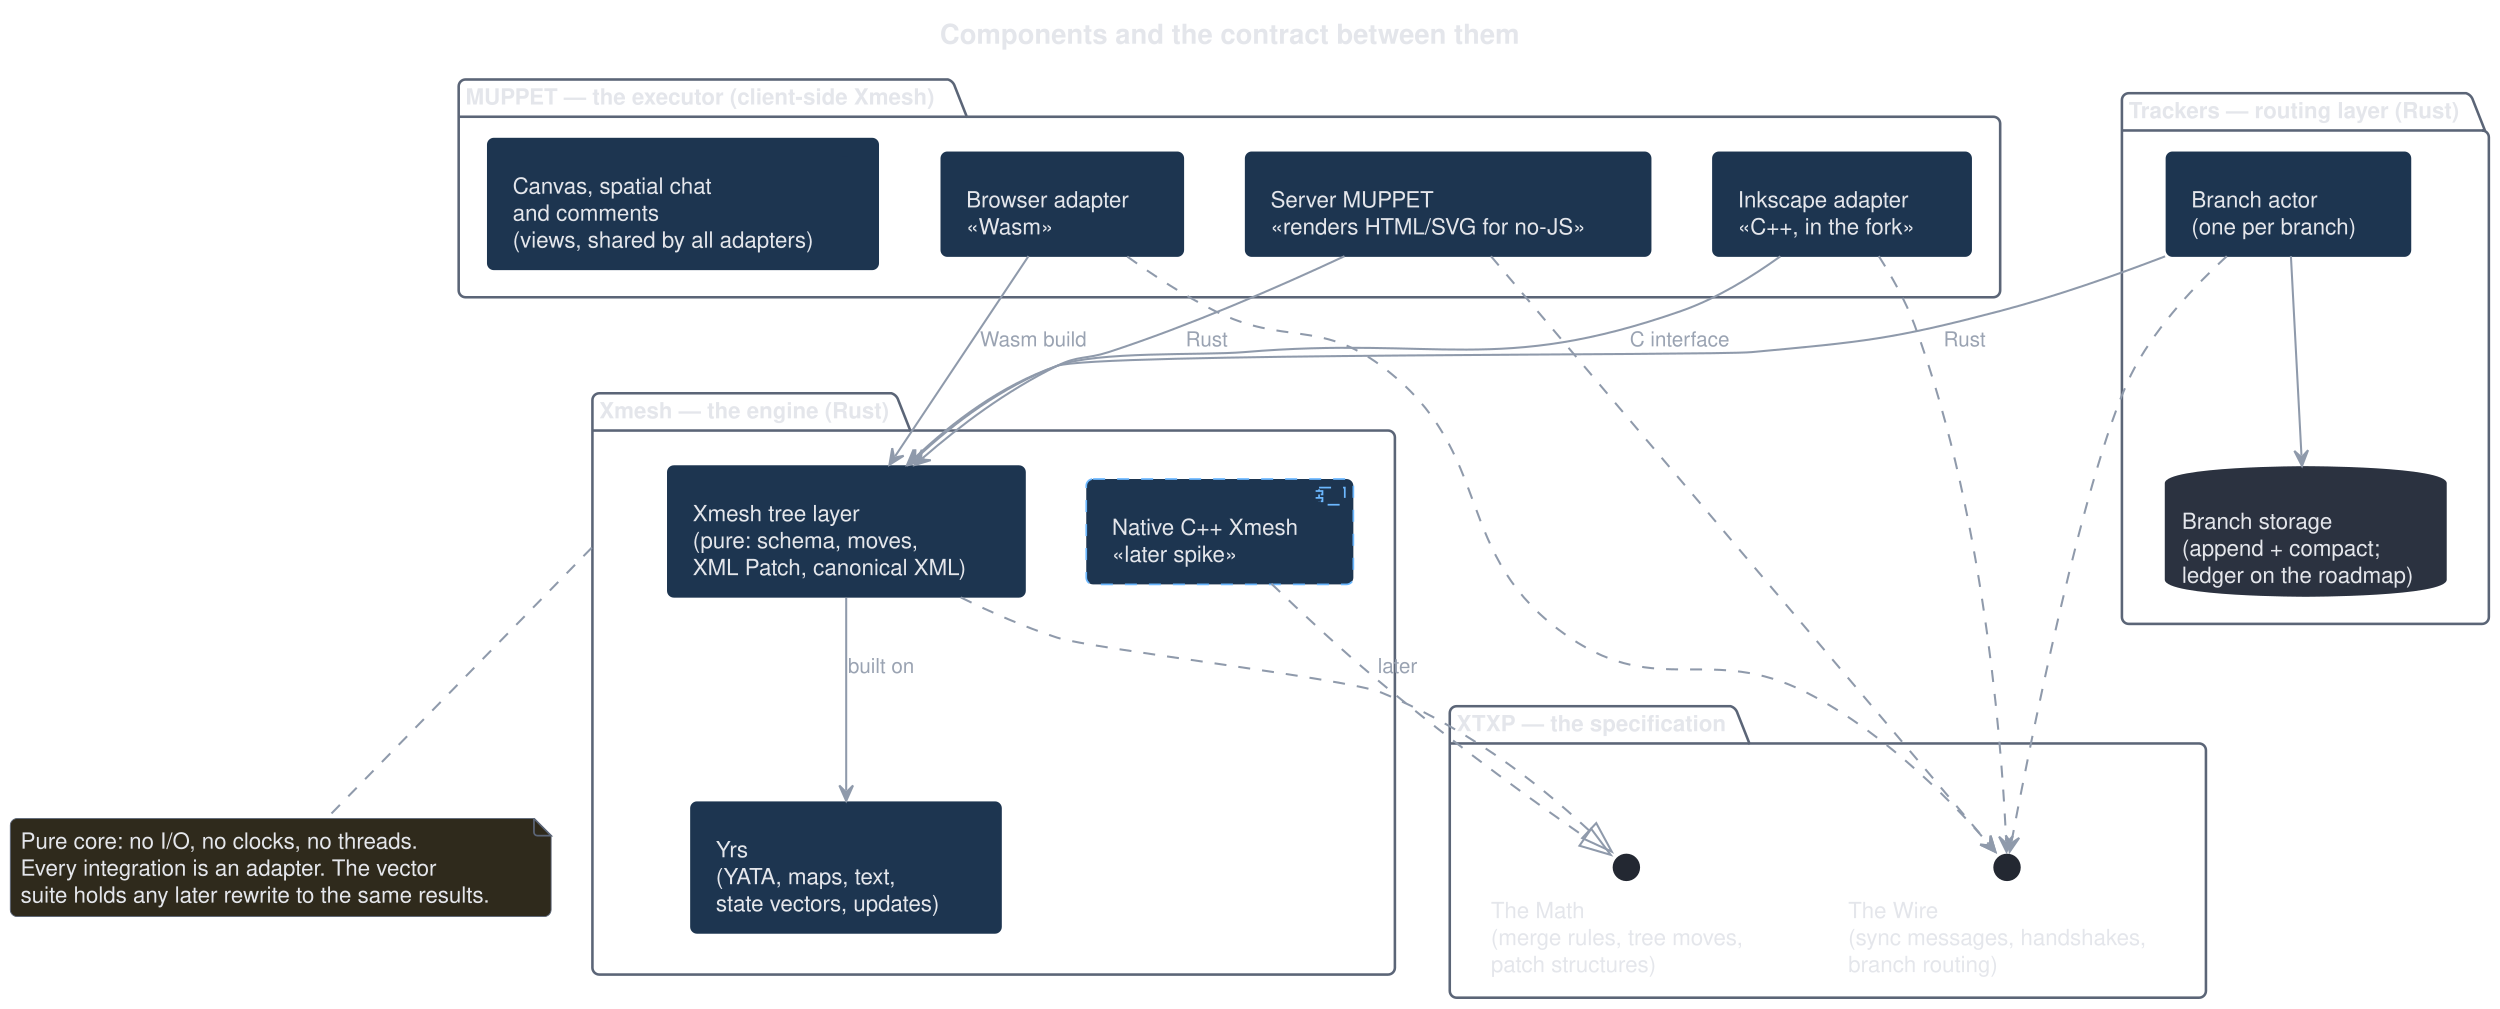
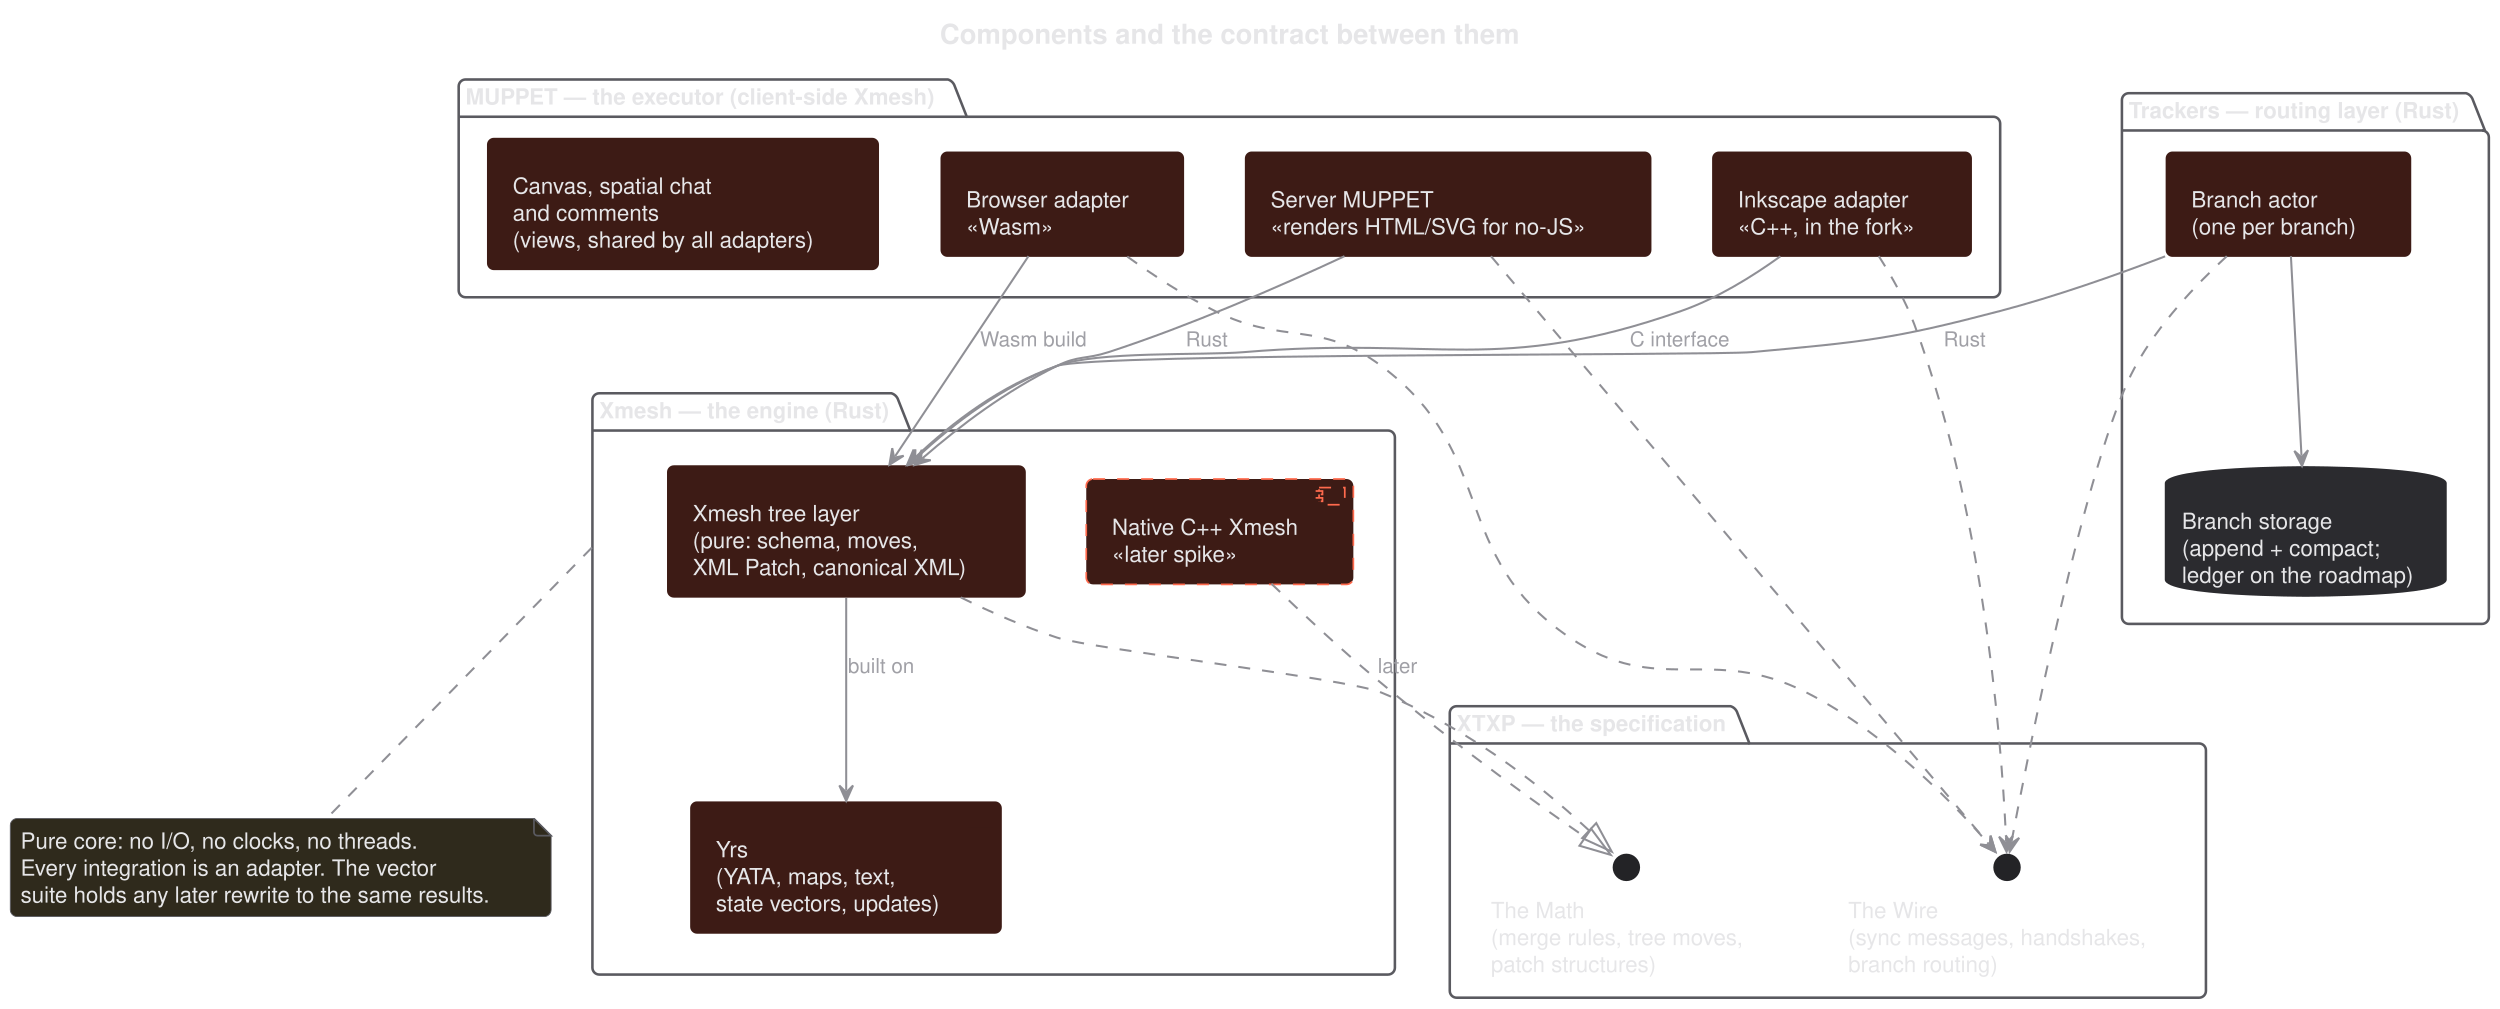
<svg xmlns="http://www.w3.org/2000/svg" contentStyleType="text/css" data-diagram-type="DESCRIPTION" height="588px" preserveAspectRatio="none" style="width:1458px;height:588px;" version="1.1" viewBox="0 0 1458 588" width="1458px" zoomAndPan="magnify">
  <defs />
  <g>
    <g class="title" data-source-line="2">
-       <text fill="#E4E6EB" font-family="Helvetica" font-size="16" font-weight="bold" lengthAdjust="spacing" textLength="348.234" x="548.133" y="25.5">Components and the contract between them</text>
+       <text fill="#E6E6E8" font-family="Helvetica" font-size="16" font-weight="bold" lengthAdjust="spacing" textLength="348.234" x="548.133" y="25.5">Components and the contract between them</text>
    </g>
    <g class="cluster" data-entity="spec" data-source-line="4" data-uid="ent0002" id="cluster_spec">
-       <path d="M849.5,411.859 L1009.264,411.859 A6,6 0 0 1 1013.264,415.859 L1020.264,433.589 L1282.5,433.589 A4,4 0 0 1 1286.5,437.589 L1286.5,577.859 A4,4 0 0 1 1282.5,581.859 L849.5,581.859 A4,4 0 0 1 845.5,577.859 L845.5,415.859 A4,4 0 0 1 849.5,411.859" fill="none" style="stroke:#5B6577;stroke-width:1.5;" />
-       <line style="stroke:#5B6577;stroke-width:1.5;" x1="845.5" x2="1020.264" y1="433.589" y2="433.589" />
-       <text fill="#E4E6EB" font-family="Helvetica" font-size="13" font-weight="bold" lengthAdjust="spacing" textLength="161.764" x="849.5" y="426.453">XTXP — the specification</text>
+       <path d="M849.5,411.859 L1009.264,411.859 A6,6 0 0 1 1013.264,415.859 L1020.264,433.589 L1282.5,433.589 A4,4 0 0 1 1286.5,437.589 L1286.5,577.859 A4,4 0 0 1 1282.5,581.859 L849.5,581.859 A4,4 0 0 1 845.5,577.859 L845.5,415.859 A4,4 0 0 1 849.5,411.859" fill="none" style="stroke:#5A5A60;stroke-width:1.5;" />
+       <line style="stroke:#5A5A60;stroke-width:1.5;" x1="845.5" x2="1020.264" y1="433.589" y2="433.589" />
+       <text fill="#E6E6E8" font-family="Helvetica" font-size="13" font-weight="bold" lengthAdjust="spacing" textLength="161.764" x="849.5" y="426.453">XTXP — the specification</text>
    </g>
    <g class="cluster" data-entity="engine" data-source-line="9" data-uid="ent0005" id="cluster_engine">
-       <path d="M349.5,229.359 L519.877,229.359 A6,6 0 0 1 523.877,233.359 L530.877,251.089 L809.5,251.089 A4,4 0 0 1 813.5,255.089 L813.5,564.359 A4,4 0 0 1 809.5,568.359 L349.5,568.359 A4,4 0 0 1 345.5,564.359 L345.5,233.359 A4,4 0 0 1 349.5,229.359" fill="none" style="stroke:#5B6577;stroke-width:1.5;" />
-       <line style="stroke:#5B6577;stroke-width:1.5;" x1="345.5" x2="530.877" y1="251.089" y2="251.089" />
-       <text fill="#E4E6EB" font-family="Helvetica" font-size="13" font-weight="bold" lengthAdjust="spacing" textLength="172.377" x="349.5" y="243.953">Xmesh — the engine (Rust)</text>
+       <path d="M349.5,229.359 L519.877,229.359 A6,6 0 0 1 523.877,233.359 L530.877,251.089 L809.5,251.089 A4,4 0 0 1 813.5,255.089 L813.5,564.359 A4,4 0 0 1 809.5,568.359 L349.5,568.359 A4,4 0 0 1 345.5,564.359 L345.5,233.359 A4,4 0 0 1 349.5,229.359" fill="none" style="stroke:#5A5A60;stroke-width:1.5;" />
+       <line style="stroke:#5A5A60;stroke-width:1.5;" x1="345.5" x2="530.877" y1="251.089" y2="251.089" />
+       <text fill="#E6E6E8" font-family="Helvetica" font-size="13" font-weight="bold" lengthAdjust="spacing" textLength="172.377" x="349.5" y="243.953">Xmesh — the engine (Rust)</text>
    </g>
    <g class="cluster" data-entity="muppet" data-source-line="15" data-uid="ent0009" id="cluster_muppet">
-       <path d="M271.5,46.359 L552.834,46.359 A6,6 0 0 1 556.834,50.359 L563.834,68.089 L1162.5,68.089 A4,4 0 0 1 1166.5,72.089 L1166.5,169.359 A4,4 0 0 1 1162.5,173.359 L271.5,173.359 A4,4 0 0 1 267.5,169.359 L267.5,50.359 A4,4 0 0 1 271.5,46.359" fill="none" style="stroke:#5B6577;stroke-width:1.5;" />
-       <line style="stroke:#5B6577;stroke-width:1.5;" x1="267.5" x2="563.834" y1="68.089" y2="68.089" />
-       <text fill="#E4E6EB" font-family="Helvetica" font-size="13" font-weight="bold" lengthAdjust="spacing" textLength="283.334" x="271.5" y="60.953">MUPPET — the executor (client-side Xmesh)</text>
+       <path d="M271.5,46.359 L552.834,46.359 A6,6 0 0 1 556.834,50.359 L563.834,68.089 L1162.5,68.089 A4,4 0 0 1 1166.5,72.089 L1166.5,169.359 A4,4 0 0 1 1162.5,173.359 L271.5,173.359 A4,4 0 0 1 267.5,169.359 L267.5,50.359 A4,4 0 0 1 271.5,46.359" fill="none" style="stroke:#5A5A60;stroke-width:1.5;" />
+       <line style="stroke:#5A5A60;stroke-width:1.5;" x1="267.5" x2="563.834" y1="68.089" y2="68.089" />
+       <text fill="#E6E6E8" font-family="Helvetica" font-size="13" font-weight="bold" lengthAdjust="spacing" textLength="283.334" x="271.5" y="60.953">MUPPET — the executor (client-side Xmesh)</text>
    </g>
    <g class="cluster" data-entity="trk" data-source-line="22" data-uid="ent0014" id="cluster_trk">
-       <path d="M1241.5,54.359 L1438.201,54.359 A6,6 0 0 1 1442.201,58.359 L1449.201,76.089 L1447.5,76.089 A4,4 0 0 1 1451.5,80.089 L1451.5,359.859 A4,4 0 0 1 1447.5,363.859 L1241.5,363.859 A4,4 0 0 1 1237.5,359.859 L1237.5,58.359 A4,4 0 0 1 1241.5,54.359" fill="none" style="stroke:#5B6577;stroke-width:1.5;" />
-       <line style="stroke:#5B6577;stroke-width:1.5;" x1="1237.5" x2="1449.201" y1="76.089" y2="76.089" />
-       <text fill="#E4E6EB" font-family="Helvetica" font-size="13" font-weight="bold" lengthAdjust="spacing" textLength="198.701" x="1241.5" y="68.953">Trackers — routing layer (Rust)</text>
+       <path d="M1241.5,54.359 L1438.201,54.359 A6,6 0 0 1 1442.201,58.359 L1449.201,76.089 L1447.5,76.089 A4,4 0 0 1 1451.5,80.089 L1451.5,359.859 A4,4 0 0 1 1447.5,363.859 L1241.5,363.859 A4,4 0 0 1 1237.5,359.859 L1237.5,58.359 A4,4 0 0 1 1241.5,54.359" fill="none" style="stroke:#5A5A60;stroke-width:1.5;" />
+       <line style="stroke:#5A5A60;stroke-width:1.5;" x1="1237.5" x2="1449.201" y1="76.089" y2="76.089" />
+       <text fill="#E6E6E8" font-family="Helvetica" font-size="13" font-weight="bold" lengthAdjust="spacing" textLength="198.701" x="1241.5" y="68.953">Trackers — routing layer (Rust)</text>
    </g>
    <g class="entity" data-entity="math" data-source-line="5" data-uid="ent0003" id="entity_math">
-       <ellipse cx="948.5" cy="505.859" fill="#232832" rx="8" ry="8" />
-       <text fill="#E4E6EB" font-family="Helvetica" font-size="13" lengthAdjust="spacing" textLength="58.297" x="869.491" y="535.453">The Math</text>
-       <text fill="#E4E6EB" font-family="Helvetica" font-size="13" lengthAdjust="spacing" textLength="158.019" x="869.491" y="551.183">(merge rules, tree moves,</text>
-       <text fill="#E4E6EB" font-family="Helvetica" font-size="13" lengthAdjust="spacing" textLength="105.422" x="869.491" y="566.912">patch structures)</text>
+       <ellipse cx="948.5" cy="505.859" fill="#232326" rx="8" ry="8" />
+       <text fill="#E6E6E8" font-family="Helvetica" font-size="13" lengthAdjust="spacing" textLength="58.297" x="869.491" y="535.453">The Math</text>
+       <text fill="#E6E6E8" font-family="Helvetica" font-size="13" lengthAdjust="spacing" textLength="158.019" x="869.491" y="551.183">(merge rules, tree moves,</text>
+       <text fill="#E6E6E8" font-family="Helvetica" font-size="13" lengthAdjust="spacing" textLength="105.422" x="869.491" y="566.912">patch structures)</text>
    </g>
    <g class="entity" data-entity="wire" data-source-line="6" data-uid="ent0004" id="entity_wire">
-       <ellipse cx="1170.5" cy="505.859" fill="#232832" rx="8" ry="8" />
-       <text fill="#E4E6EB" font-family="Helvetica" font-size="13" lengthAdjust="spacing" textLength="55.745" x="1077.862" y="535.453">The Wire</text>
-       <text fill="#E4E6EB" font-family="Helvetica" font-size="13" lengthAdjust="spacing" textLength="185.275" x="1077.862" y="551.183">(sync messages, handshakes,</text>
-       <text fill="#E4E6EB" font-family="Helvetica" font-size="13" lengthAdjust="spacing" textLength="94.777" x="1077.862" y="566.912">branch routing)</text>
+       <ellipse cx="1170.5" cy="505.859" fill="#232326" rx="8" ry="8" />
+       <text fill="#E6E6E8" font-family="Helvetica" font-size="13" lengthAdjust="spacing" textLength="55.745" x="1077.862" y="535.453">The Wire</text>
+       <text fill="#E6E6E8" font-family="Helvetica" font-size="13" lengthAdjust="spacing" textLength="185.275" x="1077.862" y="551.183">(sync messages, handshakes,</text>
+       <text fill="#E6E6E8" font-family="Helvetica" font-size="13" lengthAdjust="spacing" textLength="94.777" x="1077.862" y="566.912">branch routing)</text>
    </g>
    <g class="entity" data-entity="xm" data-source-line="10" data-uid="ent0006" id="entity_xm">
-       <rect fill="#1D3550" height="77.189" rx="4" ry="4" width="209.254" x="389" y="271.359" />
-       <rect fill="#1D3550" height="10" width="15" x="578.254" y="276.359" />
-       <rect fill="#1D3550" height="2" width="4" x="576.254" y="278.359" />
-       <rect fill="#1D3550" height="2" width="4" x="576.254" y="282.359" />
-       <text fill="#E4E6EB" font-family="Helvetica" font-size="13" lengthAdjust="spacing" textLength="104.228" x="404" y="303.953">Xmesh tree layer</text>
-       <text fill="#E4E6EB" font-family="Helvetica" font-size="13" lengthAdjust="spacing" textLength="140.582" x="404" y="319.683">(pure: schema, moves,</text>
-       <text fill="#E4E6EB" font-family="Helvetica" font-size="13" lengthAdjust="spacing" textLength="169.254" x="404" y="335.412">XML Patch, canonical XML)</text>
+       <rect fill="#3D1B15" height="77.189" rx="4" ry="4" width="209.254" x="389" y="271.359" />
+       <rect fill="#3D1B15" height="10" width="15" x="578.254" y="276.359" />
+       <rect fill="#3D1B15" height="2" width="4" x="576.254" y="278.359" />
+       <rect fill="#3D1B15" height="2" width="4" x="576.254" y="282.359" />
+       <text fill="#E6E6E8" font-family="Helvetica" font-size="13" lengthAdjust="spacing" textLength="104.228" x="404" y="303.953">Xmesh tree layer</text>
+       <text fill="#E6E6E8" font-family="Helvetica" font-size="13" lengthAdjust="spacing" textLength="140.582" x="404" y="319.683">(pure: schema, moves,</text>
+       <text fill="#E6E6E8" font-family="Helvetica" font-size="13" lengthAdjust="spacing" textLength="169.254" x="404" y="335.412">XML Patch, canonical XML)</text>
    </g>
    <g class="entity" data-entity="yrs" data-source-line="11" data-uid="ent0007" id="entity_yrs">
-       <rect fill="#1D3550" height="77.189" rx="4" ry="4" width="181.762" x="402.5" y="467.359" />
-       <rect fill="#1D3550" height="10" width="15" x="564.262" y="472.359" />
-       <rect fill="#1D3550" height="2" width="4" x="562.262" y="474.359" />
-       <rect fill="#1D3550" height="2" width="4" x="562.262" y="478.359" />
-       <text fill="#E4E6EB" font-family="Helvetica" font-size="13" lengthAdjust="spacing" textLength="20.579" x="417.5" y="499.953">Yrs</text>
-       <text fill="#E4E6EB" font-family="Helvetica" font-size="13" lengthAdjust="spacing" textLength="115.134" x="417.5" y="515.683">(YATA, maps, text,</text>
-       <text fill="#E4E6EB" font-family="Helvetica" font-size="13" lengthAdjust="spacing" textLength="141.762" x="417.5" y="531.412">state vectors, updates)</text>
+       <rect fill="#3D1B15" height="77.189" rx="4" ry="4" width="181.762" x="402.5" y="467.359" />
+       <rect fill="#3D1B15" height="10" width="15" x="564.262" y="472.359" />
+       <rect fill="#3D1B15" height="2" width="4" x="562.262" y="474.359" />
+       <rect fill="#3D1B15" height="2" width="4" x="562.262" y="478.359" />
+       <text fill="#E6E6E8" font-family="Helvetica" font-size="13" lengthAdjust="spacing" textLength="20.579" x="417.5" y="499.953">Yrs</text>
+       <text fill="#E6E6E8" font-family="Helvetica" font-size="13" lengthAdjust="spacing" textLength="115.134" x="417.5" y="515.683">(YATA, maps, text,</text>
+       <text fill="#E6E6E8" font-family="Helvetica" font-size="13" lengthAdjust="spacing" textLength="141.762" x="417.5" y="531.412">state vectors, updates)</text>
    </g>
    <g class="entity" data-entity="xcpp" data-source-line="12" data-uid="ent0008" id="entity_xcpp">
-       <rect fill="#1D3550" height="61.459" rx="4" ry="4" style="stroke:#6CB8FF;stroke-width:1;stroke-dasharray:7,7;" width="155.775" x="633.5" y="279.359" />
-       <rect fill="#1D3550" height="10" style="stroke:#6CB8FF;stroke-width:1;stroke-dasharray:7,7;" width="15" x="769.275" y="284.359" />
-       <rect fill="#1D3550" height="2" style="stroke:#6CB8FF;stroke-width:1;stroke-dasharray:7,7;" width="4" x="767.275" y="286.359" />
-       <rect fill="#1D3550" height="2" style="stroke:#6CB8FF;stroke-width:1;stroke-dasharray:7,7;" width="4" x="767.275" y="290.359" />
-       <text fill="#E4E6EB" font-family="Helvetica" font-size="13" lengthAdjust="spacing" textLength="115.775" x="648.5" y="311.953">Native C++ Xmesh</text>
-       <text fill="#E4E6EB" font-family="Helvetica" font-size="13" lengthAdjust="spacing" textLength="78.66" x="648.5" y="327.683">«later spike»</text>
+       <rect fill="#3D1B15" height="61.459" rx="4" ry="4" style="stroke:#FF6A4D;stroke-width:1;stroke-dasharray:7,7;" width="155.775" x="633.5" y="279.359" />
+       <rect fill="#3D1B15" height="10" style="stroke:#FF6A4D;stroke-width:1;stroke-dasharray:7,7;" width="15" x="769.275" y="284.359" />
+       <rect fill="#3D1B15" height="2" style="stroke:#FF6A4D;stroke-width:1;stroke-dasharray:7,7;" width="4" x="767.275" y="286.359" />
+       <rect fill="#3D1B15" height="2" style="stroke:#FF6A4D;stroke-width:1;stroke-dasharray:7,7;" width="4" x="767.275" y="290.359" />
+       <text fill="#E6E6E8" font-family="Helvetica" font-size="13" lengthAdjust="spacing" textLength="115.775" x="648.5" y="311.953">Native C++ Xmesh</text>
+       <text fill="#E6E6E8" font-family="Helvetica" font-size="13" lengthAdjust="spacing" textLength="78.66" x="648.5" y="327.683">«later spike»</text>
    </g>
    <g class="entity" data-entity="mink" data-source-line="16" data-uid="ent0010" id="entity_mink">
-       <rect fill="#1D3550" height="61.459" rx="4" ry="4" width="151.541" x="998.5" y="88.359" />
-       <rect fill="#1D3550" height="10" width="15" x="1130.041" y="93.359" />
-       <rect fill="#1D3550" height="2" width="4" x="1128.041" y="95.359" />
-       <rect fill="#1D3550" height="2" width="4" x="1128.041" y="99.359" />
-       <text fill="#E4E6EB" font-family="Helvetica" font-size="13" lengthAdjust="spacing" textLength="106.336" x="1013.5" y="120.953">Inkscape adapter</text>
-       <text fill="#E4E6EB" font-family="Helvetica" font-size="13" lengthAdjust="spacing" textLength="111.541" x="1013.5" y="136.683">«C++, in the fork»</text>
+       <rect fill="#3D1B15" height="61.459" rx="4" ry="4" width="151.541" x="998.5" y="88.359" />
+       <rect fill="#3D1B15" height="10" width="15" x="1130.041" y="93.359" />
+       <rect fill="#3D1B15" height="2" width="4" x="1128.041" y="95.359" />
+       <rect fill="#3D1B15" height="2" width="4" x="1128.041" y="99.359" />
+       <text fill="#E6E6E8" font-family="Helvetica" font-size="13" lengthAdjust="spacing" textLength="106.336" x="1013.5" y="120.953">Inkscape adapter</text>
+       <text fill="#E6E6E8" font-family="Helvetica" font-size="13" lengthAdjust="spacing" textLength="111.541" x="1013.5" y="136.683">«C++, in the fork»</text>
    </g>
    <g class="entity" data-entity="mwasm" data-source-line="17" data-uid="ent0011" id="entity_mwasm">
-       <rect fill="#1D3550" height="61.459" rx="4" ry="4" width="142.07" x="548.5" y="88.359" />
-       <rect fill="#1D3550" height="10" width="15" x="670.57" y="93.359" />
-       <rect fill="#1D3550" height="2" width="4" x="668.57" y="95.359" />
-       <rect fill="#1D3550" height="2" width="4" x="668.57" y="99.359" />
-       <text fill="#E4E6EB" font-family="Helvetica" font-size="13" lengthAdjust="spacing" textLength="102.07" x="563.5" y="120.953">Browser adapter</text>
-       <text fill="#E4E6EB" font-family="Helvetica" font-size="13" lengthAdjust="spacing" textLength="53.504" x="563.5" y="136.683">«Wasm»</text>
+       <rect fill="#3D1B15" height="61.459" rx="4" ry="4" width="142.07" x="548.5" y="88.359" />
+       <rect fill="#3D1B15" height="10" width="15" x="670.57" y="93.359" />
+       <rect fill="#3D1B15" height="2" width="4" x="668.57" y="95.359" />
+       <rect fill="#3D1B15" height="2" width="4" x="668.57" y="99.359" />
+       <text fill="#E6E6E8" font-family="Helvetica" font-size="13" lengthAdjust="spacing" textLength="102.07" x="563.5" y="120.953">Browser adapter</text>
+       <text fill="#E6E6E8" font-family="Helvetica" font-size="13" lengthAdjust="spacing" textLength="53.504" x="563.5" y="136.683">«Wasm»</text>
    </g>
    <g class="entity" data-entity="msrv" data-source-line="18" data-uid="ent0012" id="entity_msrv">
-       <rect fill="#1D3550" height="61.459" rx="4" ry="4" width="237.12" x="726" y="88.359" />
-       <rect fill="#1D3550" height="10" width="15" x="943.12" y="93.359" />
-       <rect fill="#1D3550" height="2" width="4" x="941.12" y="95.359" />
-       <rect fill="#1D3550" height="2" width="4" x="941.12" y="99.359" />
-       <text fill="#E4E6EB" font-family="Helvetica" font-size="13" lengthAdjust="spacing" textLength="98.478" x="741" y="120.953">Server MUPPET</text>
-       <text fill="#E4E6EB" font-family="Helvetica" font-size="13" lengthAdjust="spacing" textLength="197.12" x="741" y="136.683">«renders HTML/SVG for no-JS»</text>
+       <rect fill="#3D1B15" height="61.459" rx="4" ry="4" width="237.12" x="726" y="88.359" />
+       <rect fill="#3D1B15" height="10" width="15" x="943.12" y="93.359" />
+       <rect fill="#3D1B15" height="2" width="4" x="941.12" y="95.359" />
+       <rect fill="#3D1B15" height="2" width="4" x="941.12" y="99.359" />
+       <text fill="#E6E6E8" font-family="Helvetica" font-size="13" lengthAdjust="spacing" textLength="98.478" x="741" y="120.953">Server MUPPET</text>
+       <text fill="#E6E6E8" font-family="Helvetica" font-size="13" lengthAdjust="spacing" textLength="197.12" x="741" y="136.683">«renders HTML/SVG for no-JS»</text>
    </g>
    <g class="entity" data-entity="mviews" data-source-line="19" data-uid="ent0013" id="entity_mviews">
-       <rect fill="#1D3550" height="77.189" rx="4" ry="4" width="228.64" x="284" y="80.359" />
-       <rect fill="#1D3550" height="10" width="15" x="492.64" y="85.359" />
-       <rect fill="#1D3550" height="2" width="4" x="490.64" y="87.359" />
-       <rect fill="#1D3550" height="2" width="4" x="490.64" y="91.359" />
-       <text fill="#E4E6EB" font-family="Helvetica" font-size="13" lengthAdjust="spacing" textLength="123.64" x="299" y="112.953">Canvas, spatial chat</text>
-       <text fill="#E4E6EB" font-family="Helvetica" font-size="13" lengthAdjust="spacing" textLength="90.968" x="299" y="128.683">and comments</text>
-       <text fill="#E4E6EB" font-family="Helvetica" font-size="13" lengthAdjust="spacing" textLength="188.64" x="299" y="144.412">(views, shared by all adapters)</text>
+       <rect fill="#3D1B15" height="77.189" rx="4" ry="4" width="228.64" x="284" y="80.359" />
+       <rect fill="#3D1B15" height="10" width="15" x="492.64" y="85.359" />
+       <rect fill="#3D1B15" height="2" width="4" x="490.64" y="87.359" />
+       <rect fill="#3D1B15" height="2" width="4" x="490.64" y="91.359" />
+       <text fill="#E6E6E8" font-family="Helvetica" font-size="13" lengthAdjust="spacing" textLength="123.64" x="299" y="112.953">Canvas, spatial chat</text>
+       <text fill="#E6E6E8" font-family="Helvetica" font-size="13" lengthAdjust="spacing" textLength="90.968" x="299" y="128.683">and comments</text>
+       <text fill="#E6E6E8" font-family="Helvetica" font-size="13" lengthAdjust="spacing" textLength="188.64" x="299" y="144.412">(views, shared by all adapters)</text>
    </g>
    <g class="entity" data-entity="branch" data-source-line="23" data-uid="ent0015" id="entity_branch">
-       <rect fill="#1D3550" height="61.459" rx="4" ry="4" width="143.232" x="1263" y="88.359" />
-       <rect fill="#1D3550" height="10" width="15" x="1386.232" y="93.359" />
-       <rect fill="#1D3550" height="2" width="4" x="1384.232" y="95.359" />
-       <rect fill="#1D3550" height="2" width="4" x="1384.232" y="99.359" />
-       <text fill="#E4E6EB" font-family="Helvetica" font-size="13" lengthAdjust="spacing" textLength="78.819" x="1278" y="120.953">Branch actor</text>
-       <text fill="#E4E6EB" font-family="Helvetica" font-size="13" lengthAdjust="spacing" textLength="103.232" x="1278" y="136.683">(one per branch)</text>
+       <rect fill="#3D1B15" height="61.459" rx="4" ry="4" width="143.232" x="1263" y="88.359" />
+       <rect fill="#3D1B15" height="10" width="15" x="1386.232" y="93.359" />
+       <rect fill="#3D1B15" height="2" width="4" x="1384.232" y="95.359" />
+       <rect fill="#3D1B15" height="2" width="4" x="1384.232" y="99.359" />
+       <text fill="#E6E6E8" font-family="Helvetica" font-size="13" lengthAdjust="spacing" textLength="78.819" x="1278" y="120.953">Branch actor</text>
+       <text fill="#E6E6E8" font-family="Helvetica" font-size="13" lengthAdjust="spacing" textLength="103.232" x="1278" y="136.683">(one per branch)</text>
    </g>
    <g class="entity" data-entity="store" data-source-line="24" data-uid="ent0016" id="entity_store">
-       <path d="M1262.5,281.859 C1262.5,271.859 1344.717,271.859 1344.717,271.859 C1344.717,271.859 1426.935,271.859 1426.935,281.859 L1426.935,338.048 C1426.935,348.048 1344.717,348.048 1344.717,348.048 C1344.717,348.048 1262.5,348.048 1262.5,338.048 L1262.5,281.859" fill="#2B3240" />
+       <path d="M1262.5,281.859 C1262.5,271.859 1344.717,271.859 1344.717,271.859 C1344.717,271.859 1426.935,271.859 1426.935,281.859 L1426.935,338.048 C1426.935,348.048 1344.717,348.048 1344.717,348.048 C1344.717,348.048 1262.5,348.048 1262.5,338.048 L1262.5,281.859" fill="#2B2B2F" />
      <path d="M1262.5,281.859 C1262.5,291.859 1344.717,291.859 1344.717,291.859 C1344.717,291.859 1426.935,291.859 1426.935,281.859" fill="none" />
-       <text fill="#E4E6EB" font-family="Helvetica" font-size="13" lengthAdjust="spacing" textLength="93.806" x="1272.5" y="308.453">Branch storage</text>
-       <text fill="#E4E6EB" font-family="Helvetica" font-size="13" lengthAdjust="spacing" textLength="124.566" x="1272.5" y="324.183">(append + compact;</text>
-       <text fill="#E4E6EB" font-family="Helvetica" font-size="13" lengthAdjust="spacing" textLength="144.435" x="1272.5" y="339.912">ledger on the roadmap)</text>
+       <text fill="#E6E6E8" font-family="Helvetica" font-size="13" lengthAdjust="spacing" textLength="93.806" x="1272.5" y="308.453">Branch storage</text>
+       <text fill="#E6E6E8" font-family="Helvetica" font-size="13" lengthAdjust="spacing" textLength="124.566" x="1272.5" y="324.183">(append + compact;</text>
+       <text fill="#E6E6E8" font-family="Helvetica" font-size="13" lengthAdjust="spacing" textLength="144.435" x="1272.5" y="339.912">ledger on the roadmap)</text>
    </g>
    <g class="entity" data-entity="GMN29" data-source-line="41" data-uid="ent0030" id="entity_GMN29">
-       <path d="M6,481.359 L6,530.548 A4,4 0 0 0 10,534.548 L317.404,534.548 A4,4 0 0 0 321.404,530.548 L321.404,487.359 L311.404,477.359 L10,477.359 A4,4 0 0 0 6,481.359" fill="#2F2A1C" style="stroke:#5B6577;stroke-width:0.5;" />
-       <path d="M311.404,477.359 L311.404,485.359 A2,2 0 0 0 313.404,487.359 L321.404,487.359 L311.404,477.359" fill="#2F2A1C" style="stroke:#5B6577;stroke-width:1;" />
-       <text fill="#E4E6EB" font-family="Helvetica" font-size="13" lengthAdjust="spacing" textLength="247.603" x="12" y="494.953">Pure core: no I/O, no clocks, no threads.</text>
-       <text fill="#E4E6EB" font-family="Helvetica" font-size="13" lengthAdjust="spacing" textLength="261.435" x="12" y="510.683">Every integration is an adapter. The vector</text>
-       <text fill="#E4E6EB" font-family="Helvetica" font-size="13" lengthAdjust="spacing" textLength="294.404" x="12" y="526.412">suite holds any later rewrite to the same results.</text>
+       <path d="M6,481.359 L6,530.548 A4,4 0 0 0 10,534.548 L317.404,534.548 A4,4 0 0 0 321.404,530.548 L321.404,487.359 L311.404,477.359 L10,477.359 A4,4 0 0 0 6,481.359" fill="#2F2A1C" style="stroke:#5A5A60;stroke-width:0.5;" />
+       <path d="M311.404,477.359 L311.404,485.359 A2,2 0 0 0 313.404,487.359 L321.404,487.359 L311.404,477.359" fill="#2F2A1C" style="stroke:#5A5A60;stroke-width:1;" />
+       <text fill="#E6E6E8" font-family="Helvetica" font-size="13" lengthAdjust="spacing" textLength="247.603" x="12" y="494.953">Pure core: no I/O, no clocks, no threads.</text>
+       <text fill="#E6E6E8" font-family="Helvetica" font-size="13" lengthAdjust="spacing" textLength="261.435" x="12" y="510.683">Every integration is an adapter. The vector</text>
+       <text fill="#E6E6E8" font-family="Helvetica" font-size="13" lengthAdjust="spacing" textLength="294.404" x="12" y="526.412">suite holds any later rewrite to the same results.</text>
    </g>
    <g class="link" data-entity-1="xm" data-entity-2="yrs" data-source-line="27" data-uid="lnk17" id="link_xm_yrs">
-       <path d="M493.5,348.729 C493.5,382.909 493.5,426.939 493.5,461.089" fill="none" id="xm-to-yrs" style="stroke:#8F9AAB;stroke-width:1.2;" />
-       <polygon fill="#8F9AAB" points="493.5,467.089,497.5,458.089,493.5,462.089,489.5,458.089,493.5,467.089" style="stroke:#8F9AAB;stroke-width:1.2;" />
-       <text fill="#9AA3B2" font-family="Helvetica" font-size="12" lengthAdjust="spacing" textLength="41.842" x="494.5" y="392.484">built on</text>
+       <path d="M493.5,348.729 C493.5,382.909 493.5,426.939 493.5,461.089" fill="none" id="xm-to-yrs" style="stroke:#8F8F95;stroke-width:1.2;" />
+       <polygon fill="#8F8F95" points="493.5,467.089,497.5,458.089,493.5,462.089,489.5,458.089,493.5,467.089" style="stroke:#8F8F95;stroke-width:1.2;" />
+       <text fill="#A0A0A6" font-family="Helvetica" font-size="12" lengthAdjust="spacing" textLength="41.842" x="494.5" y="392.484">built on</text>
    </g>
    <g class="link" data-entity-1="xm" data-entity-2="math" data-source-line="28" data-uid="lnk18" id="link_xm_math">
-       <path d="M560.32,348.409 C578.14,357.189 597.68,365.749 616.5,371.859 C636.76,378.439 785.81,395.739 805.5,403.859 C862.54,427.389 905.879,464.819 926.829,484.399" fill="none" id="xm-to-math" style="stroke:#8F9AAB;stroke-width:1.2;stroke-dasharray:7,7;" />
-       <polygon fill="none" points="939.98,496.689,930.926,480.015,922.732,488.782,939.98,496.689" style="stroke:#8F9AAB;stroke-width:1.2;" />
+       <path d="M560.32,348.409 C578.14,357.189 597.68,365.749 616.5,371.859 C636.76,378.439 785.81,395.739 805.5,403.859 C862.54,427.389 905.879,464.819 926.829,484.399" fill="none" id="xm-to-math" style="stroke:#8F8F95;stroke-width:1.2;stroke-dasharray:7,7;" />
+       <polygon fill="none" points="939.98,496.689,930.926,480.015,922.732,488.782,939.98,496.689" style="stroke:#8F8F95;stroke-width:1.2;" />
    </g>
    <g class="link" data-entity-1="xcpp" data-entity-2="math" data-source-line="29" data-uid="lnk19" id="link_xcpp_math">
-       <path d="M741.49,340.439 C758.88,357.189 781.44,378.249 802.5,395.859 C852.25,437.449 901.159,472.071 924.559,488.301" fill="none" id="xcpp-to-math" style="stroke:#8F9AAB;stroke-width:1.2;stroke-dasharray:7,7;" />
-       <polygon fill="none" points="939.35,498.559,927.979,483.371,921.14,493.231,939.35,498.559" style="stroke:#8F9AAB;stroke-width:1.2;" />
-       <text fill="#9AA3B2" font-family="Helvetica" font-size="12" lengthAdjust="spacing" textLength="25.084" x="803.5" y="392.484">later</text>
+       <path d="M741.49,340.439 C758.88,357.189 781.44,378.249 802.5,395.859 C852.25,437.449 901.159,472.071 924.559,488.301" fill="none" id="xcpp-to-math" style="stroke:#8F8F95;stroke-width:1.2;stroke-dasharray:7,7;" />
+       <polygon fill="none" points="939.35,498.559,927.979,483.371,921.14,493.231,939.35,498.559" style="stroke:#8F8F95;stroke-width:1.2;" />
+       <text fill="#A0A0A6" font-family="Helvetica" font-size="12" lengthAdjust="spacing" textLength="25.084" x="803.5" y="392.484">later</text>
    </g>
    <g class="link" data-entity-1="mink" data-entity-2="xm" data-source-line="30" data-uid="lnk20" id="link_mink_xm">
-       <path d="M1038.3,149.499 C1021.69,161.469 1001.12,174.149 980.5,181.359 C873.05,218.959 838.94,195.859 725.5,205.359 C701.3,207.389 639.17,204.649 616.5,213.359 C583.82,225.909 557.144,246.135 534.394,267.085" fill="none" id="mink-to-xm" style="stroke:#8F9AAB;stroke-width:1.2;" />
-       <polygon fill="#8F9AAB" points="529.98,271.149,539.31,267.995,533.658,267.762,533.891,262.11,529.98,271.149" style="stroke:#8F9AAB;stroke-width:1.2;" />
-       <text fill="#9AA3B2" font-family="Helvetica" font-size="12" lengthAdjust="spacing" textLength="62.607" x="950.5" y="201.984">C interface</text>
+       <path d="M1038.3,149.499 C1021.69,161.469 1001.12,174.149 980.5,181.359 C873.05,218.959 838.94,195.859 725.5,205.359 C701.3,207.389 639.17,204.649 616.5,213.359 C583.82,225.909 557.144,246.135 534.394,267.085" fill="none" id="mink-to-xm" style="stroke:#8F8F95;stroke-width:1.2;" />
+       <polygon fill="#8F8F95" points="529.98,271.149,539.31,267.995,533.658,267.762,533.891,262.11,529.98,271.149" style="stroke:#8F8F95;stroke-width:1.2;" />
+       <text fill="#A0A0A6" font-family="Helvetica" font-size="12" lengthAdjust="spacing" textLength="62.607" x="950.5" y="201.984">C interface</text>
    </g>
    <g class="link" data-entity-1="mwasm" data-entity-2="xm" data-source-line="31" data-uid="lnk21" id="link_mwasm_xm">
-       <path d="M599.81,149.389 C577.94,182.199 545.897,230.256 522.027,266.076" fill="none" id="mwasm-to-xm" style="stroke:#8F9AAB;stroke-width:1.2;" />
-       <polygon fill="#8F9AAB" points="518.7,271.069,527.019,265.798,521.473,266.909,520.362,261.362,518.7,271.069" style="stroke:#8F9AAB;stroke-width:1.2;" />
-       <text fill="#9AA3B2" font-family="Helvetica" font-size="12" lengthAdjust="spacing" textLength="66.387" x="571.5" y="201.984">Wasm build</text>
+       <path d="M599.81,149.389 C577.94,182.199 545.897,230.256 522.027,266.076" fill="none" id="mwasm-to-xm" style="stroke:#8F8F95;stroke-width:1.2;" />
+       <polygon fill="#8F8F95" points="518.7,271.069,527.019,265.798,521.473,266.909,520.362,261.362,518.7,271.069" style="stroke:#8F8F95;stroke-width:1.2;" />
+       <text fill="#A0A0A6" font-family="Helvetica" font-size="12" lengthAdjust="spacing" textLength="66.387" x="571.5" y="201.984">Wasm build</text>
    </g>
    <g class="link" data-entity-1="msrv" data-entity-2="xm" data-source-line="32" data-uid="lnk22" id="link_msrv_xm">
-       <path d="M784.09,149.419 C745.44,167.459 693.85,189.929 646.5,205.359 C633.38,209.629 628.86,207.229 616.5,213.359 C586.23,228.369 560.728,247.574 537.918,267.304" fill="none" id="msrv-to-xm" style="stroke:#8F9AAB;stroke-width:1.2;" />
-       <polygon fill="#8F9AAB" points="533.38,271.229,542.804,268.367,537.162,267.958,537.57,262.316,533.38,271.229" style="stroke:#8F9AAB;stroke-width:1.2;" />
-       <text fill="#9AA3B2" font-family="Helvetica" font-size="12" lengthAdjust="spacing" textLength="25.078" x="691.5" y="201.984">Rust</text>
+       <path d="M784.09,149.419 C745.44,167.459 693.85,189.929 646.5,205.359 C633.38,209.629 628.86,207.229 616.5,213.359 C586.23,228.369 560.728,247.574 537.918,267.304" fill="none" id="msrv-to-xm" style="stroke:#8F8F95;stroke-width:1.2;" />
+       <polygon fill="#8F8F95" points="533.38,271.229,542.804,268.367,537.162,267.958,537.57,262.316,533.38,271.229" style="stroke:#8F8F95;stroke-width:1.2;" />
+       <text fill="#A0A0A6" font-family="Helvetica" font-size="12" lengthAdjust="spacing" textLength="25.078" x="691.5" y="201.984">Rust</text>
    </g>
    <g class="link" data-entity-1="branch" data-entity-2="xm" data-source-line="33" data-uid="lnk23" id="link_branch_xm">
-       <path d="M1262.68,149.509 C1233.26,160.769 1198.64,172.899 1166.5,181.359 C1103.33,197.989 1086.55,199.369 1021.5,205.359 C999.09,207.429 637.72,205.859 616.5,213.359 C583.11,225.169 556.064,245.793 533.334,267.133" fill="none" id="branch-to-xm" style="stroke:#8F9AAB;stroke-width:1.2;" />
-       <polygon fill="#8F9AAB" points="528.96,271.239,538.259,267.995,532.605,267.817,532.784,262.163,528.96,271.239" style="stroke:#8F9AAB;stroke-width:1.2;" />
-       <text fill="#9AA3B2" font-family="Helvetica" font-size="12" lengthAdjust="spacing" textLength="25.078" x="1133.5" y="201.984">Rust</text>
+       <path d="M1262.68,149.509 C1233.26,160.769 1198.64,172.899 1166.5,181.359 C1103.33,197.989 1086.55,199.369 1021.5,205.359 C999.09,207.429 637.72,205.859 616.5,213.359 C583.11,225.169 556.064,245.793 533.334,267.133" fill="none" id="branch-to-xm" style="stroke:#8F8F95;stroke-width:1.2;" />
+       <polygon fill="#8F8F95" points="528.96,271.239,538.259,267.995,532.605,267.817,532.784,262.163,528.96,271.239" style="stroke:#8F8F95;stroke-width:1.2;" />
+       <text fill="#A0A0A6" font-family="Helvetica" font-size="12" lengthAdjust="spacing" textLength="25.078" x="1133.5" y="201.984">Rust</text>
    </g>
    <g class="link" data-entity-1="mink" data-entity-2="wire" data-source-line="34" data-uid="lnk24" id="link_mink_wire">
-       <path d="M1095.71,149.399 C1103.34,161.299 1111.33,175.489 1116.5,189.359 C1159.95,306.009 1168.463,454.084 1169.973,490.774" fill="none" id="mink-to-wire" style="stroke:#8F9AAB;stroke-width:1.2;stroke-dasharray:7,7;" />
-       <polygon fill="#8F9AAB" points="1170.22,496.769,1173.847,487.613,1170.014,491.774,1165.853,487.942,1170.22,496.769" style="stroke:#8F9AAB;stroke-width:1.2;" />
+       <path d="M1095.71,149.399 C1103.34,161.299 1111.33,175.489 1116.5,189.359 C1159.95,306.009 1168.463,454.084 1169.973,490.774" fill="none" id="mink-to-wire" style="stroke:#8F8F95;stroke-width:1.2;stroke-dasharray:7,7;" />
+       <polygon fill="#8F8F95" points="1170.22,496.769,1173.847,487.613,1170.014,491.774,1165.853,487.942,1170.22,496.769" style="stroke:#8F8F95;stroke-width:1.2;" />
    </g>
    <g class="link" data-entity-1="mwasm" data-entity-2="wire" data-source-line="35" data-uid="lnk25" id="link_mwasm_wire">
-       <path d="M657.44,149.639 C672.7,160.649 690.84,172.579 708.5,181.359 C749.14,201.579 769.13,186.199 805.5,213.359 C874.21,264.659 844.54,323.729 915.5,371.859 C967.61,407.199 997.37,375.349 1053.5,403.859 C1102.07,428.529 1143.263,473.034 1159.863,492.295" fill="none" id="mwasm-to-wire" style="stroke:#8F9AAB;stroke-width:1.2;stroke-dasharray:7,7;" />
-       <polygon fill="#8F9AAB" points="1163.78,496.839,1160.934,487.411,1160.516,493.052,1154.874,492.634,1163.78,496.839" style="stroke:#8F9AAB;stroke-width:1.2;" />
+       <path d="M657.44,149.639 C672.7,160.649 690.84,172.579 708.5,181.359 C749.14,201.579 769.13,186.199 805.5,213.359 C874.21,264.659 844.54,323.729 915.5,371.859 C967.61,407.199 997.37,375.349 1053.5,403.859 C1102.07,428.529 1143.263,473.034 1159.863,492.295" fill="none" id="mwasm-to-wire" style="stroke:#8F8F95;stroke-width:1.2;stroke-dasharray:7,7;" />
+       <polygon fill="#8F8F95" points="1163.78,496.839,1160.934,487.411,1160.516,493.052,1154.874,492.634,1163.78,496.839" style="stroke:#8F8F95;stroke-width:1.2;" />
    </g>
    <g class="link" data-entity-1="msrv" data-entity-2="wire" data-source-line="36" data-uid="lnk26" id="link_msrv_wire">
-       <path d="M869.54,149.429 C937.97,230.249 1121.702,447.241 1159.812,492.241" fill="none" id="msrv-to-wire" style="stroke:#8F9AAB;stroke-width:1.2;stroke-dasharray:7,7;" />
-       <polygon fill="#8F9AAB" points="1163.69,496.819,1160.926,487.366,1160.459,493.004,1154.821,492.536,1163.69,496.819" style="stroke:#8F9AAB;stroke-width:1.2;" />
+       <path d="M869.54,149.429 C937.97,230.249 1121.702,447.241 1159.812,492.241" fill="none" id="msrv-to-wire" style="stroke:#8F8F95;stroke-width:1.2;stroke-dasharray:7,7;" />
+       <polygon fill="#8F8F95" points="1163.69,496.819,1160.926,487.366,1160.459,493.004,1154.821,492.536,1163.69,496.819" style="stroke:#8F8F95;stroke-width:1.2;" />
    </g>
    <g class="link" data-entity-1="branch" data-entity-2="wire" data-source-line="37" data-uid="lnk27" id="link_branch_wire">
-       <path d="M1298.66,149.419 C1280.28,166.359 1258.98,189.059 1245.5,213.359 C1216.68,265.339 1180.961,449.243 1173.121,490.863" fill="none" id="branch-to-wire" style="stroke:#8F9AAB;stroke-width:1.2;stroke-dasharray:7,7;" />
-       <polygon fill="#8F9AAB" points="1172.01,496.759,1177.607,488.655,1172.936,491.846,1169.745,487.175,1172.01,496.759" style="stroke:#8F9AAB;stroke-width:1.2;" />
+       <path d="M1298.66,149.419 C1280.28,166.359 1258.98,189.059 1245.5,213.359 C1216.68,265.339 1180.961,449.243 1173.121,490.863" fill="none" id="branch-to-wire" style="stroke:#8F8F95;stroke-width:1.2;stroke-dasharray:7,7;" />
+       <polygon fill="#8F8F95" points="1172.01,496.759,1177.607,488.655,1172.936,491.846,1169.745,487.175,1172.01,496.759" style="stroke:#8F8F95;stroke-width:1.2;" />
    </g>
    <g class="link" data-entity-1="branch" data-entity-2="store" data-source-line="38" data-uid="lnk28" id="link_branch_store">
-       <path d="M1336.06,149.389 C1337.81,182.409 1340.322,229.938 1342.222,265.758" fill="none" id="branch-to-store" style="stroke:#8F9AAB;stroke-width:1.2;" />
-       <polygon fill="#8F9AAB" points="1342.54,271.749,1346.058,262.55,1342.275,266.756,1338.069,262.974,1342.54,271.749" style="stroke:#8F9AAB;stroke-width:1.2;" />
+       <path d="M1336.06,149.389 C1337.81,182.409 1340.322,229.938 1342.222,265.758" fill="none" id="branch-to-store" style="stroke:#8F8F95;stroke-width:1.2;" />
+       <polygon fill="#8F8F95" points="1342.54,271.749,1346.058,262.55,1342.275,266.756,1338.069,262.974,1342.54,271.749" style="stroke:#8F8F95;stroke-width:1.2;" />
    </g>
    <g class="link" data-entity-1="engine" data-entity-2="GMN29" data-source-line="41" data-uid="lnk31" id="link_engine_GMN29">
-       <path d="M345.164,319.368 C344.92,319.617 344.671,319.872 344.416,320.131 C343.4,321.169 342.308,322.284 341.145,323.472 C338.819,325.847 336.208,328.513 333.351,331.431 C321.923,343.1 306.558,358.789 289.721,375.982 C256.048,410.367 216.485,450.764 190.75,477.039" fill="none" id="engine-GMN29" style="stroke:#8F9AAB;stroke-width:1.2;stroke-dasharray:7,7;" />
+       <path d="M345.164,319.368 C344.92,319.617 344.671,319.872 344.416,320.131 C343.4,321.169 342.308,322.284 341.145,323.472 C338.819,325.847 336.208,328.513 333.351,331.431 C321.923,343.1 306.558,358.789 289.721,375.982 C256.048,410.367 216.485,450.764 190.75,477.039" fill="none" id="engine-GMN29" style="stroke:#8F8F95;stroke-width:1.2;stroke-dasharray:7,7;" />
    </g>
  </g>
</svg>
